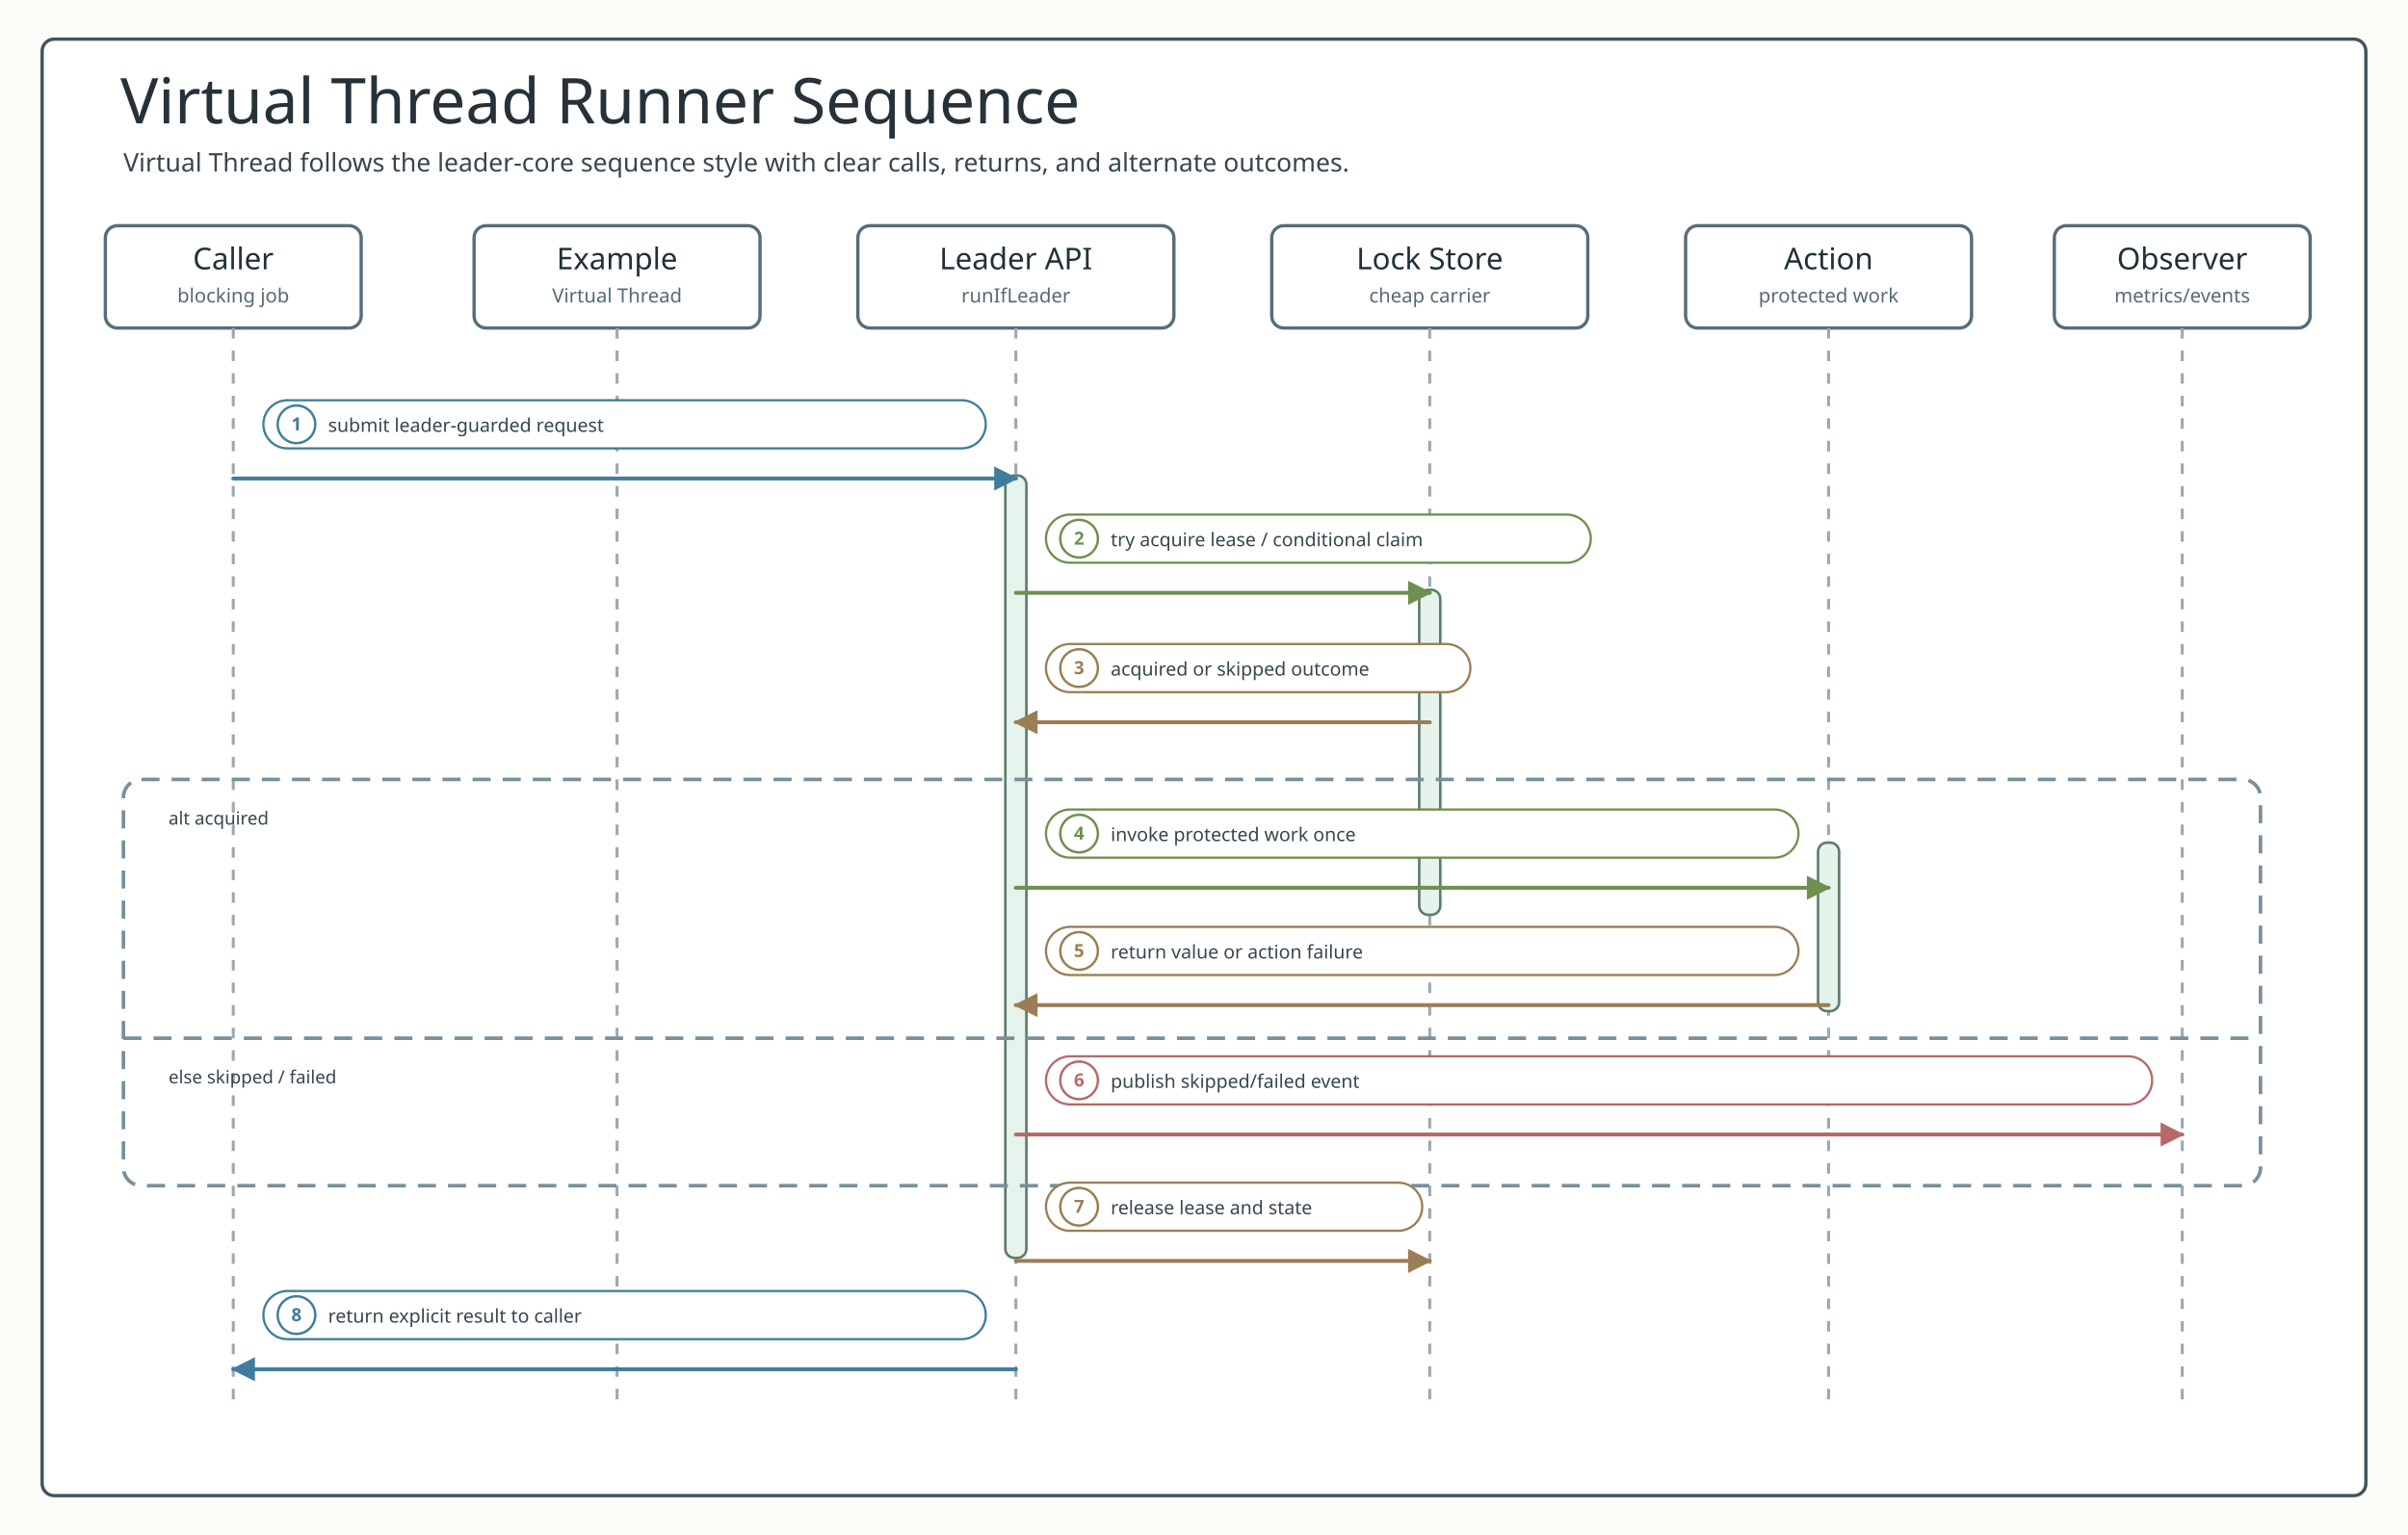
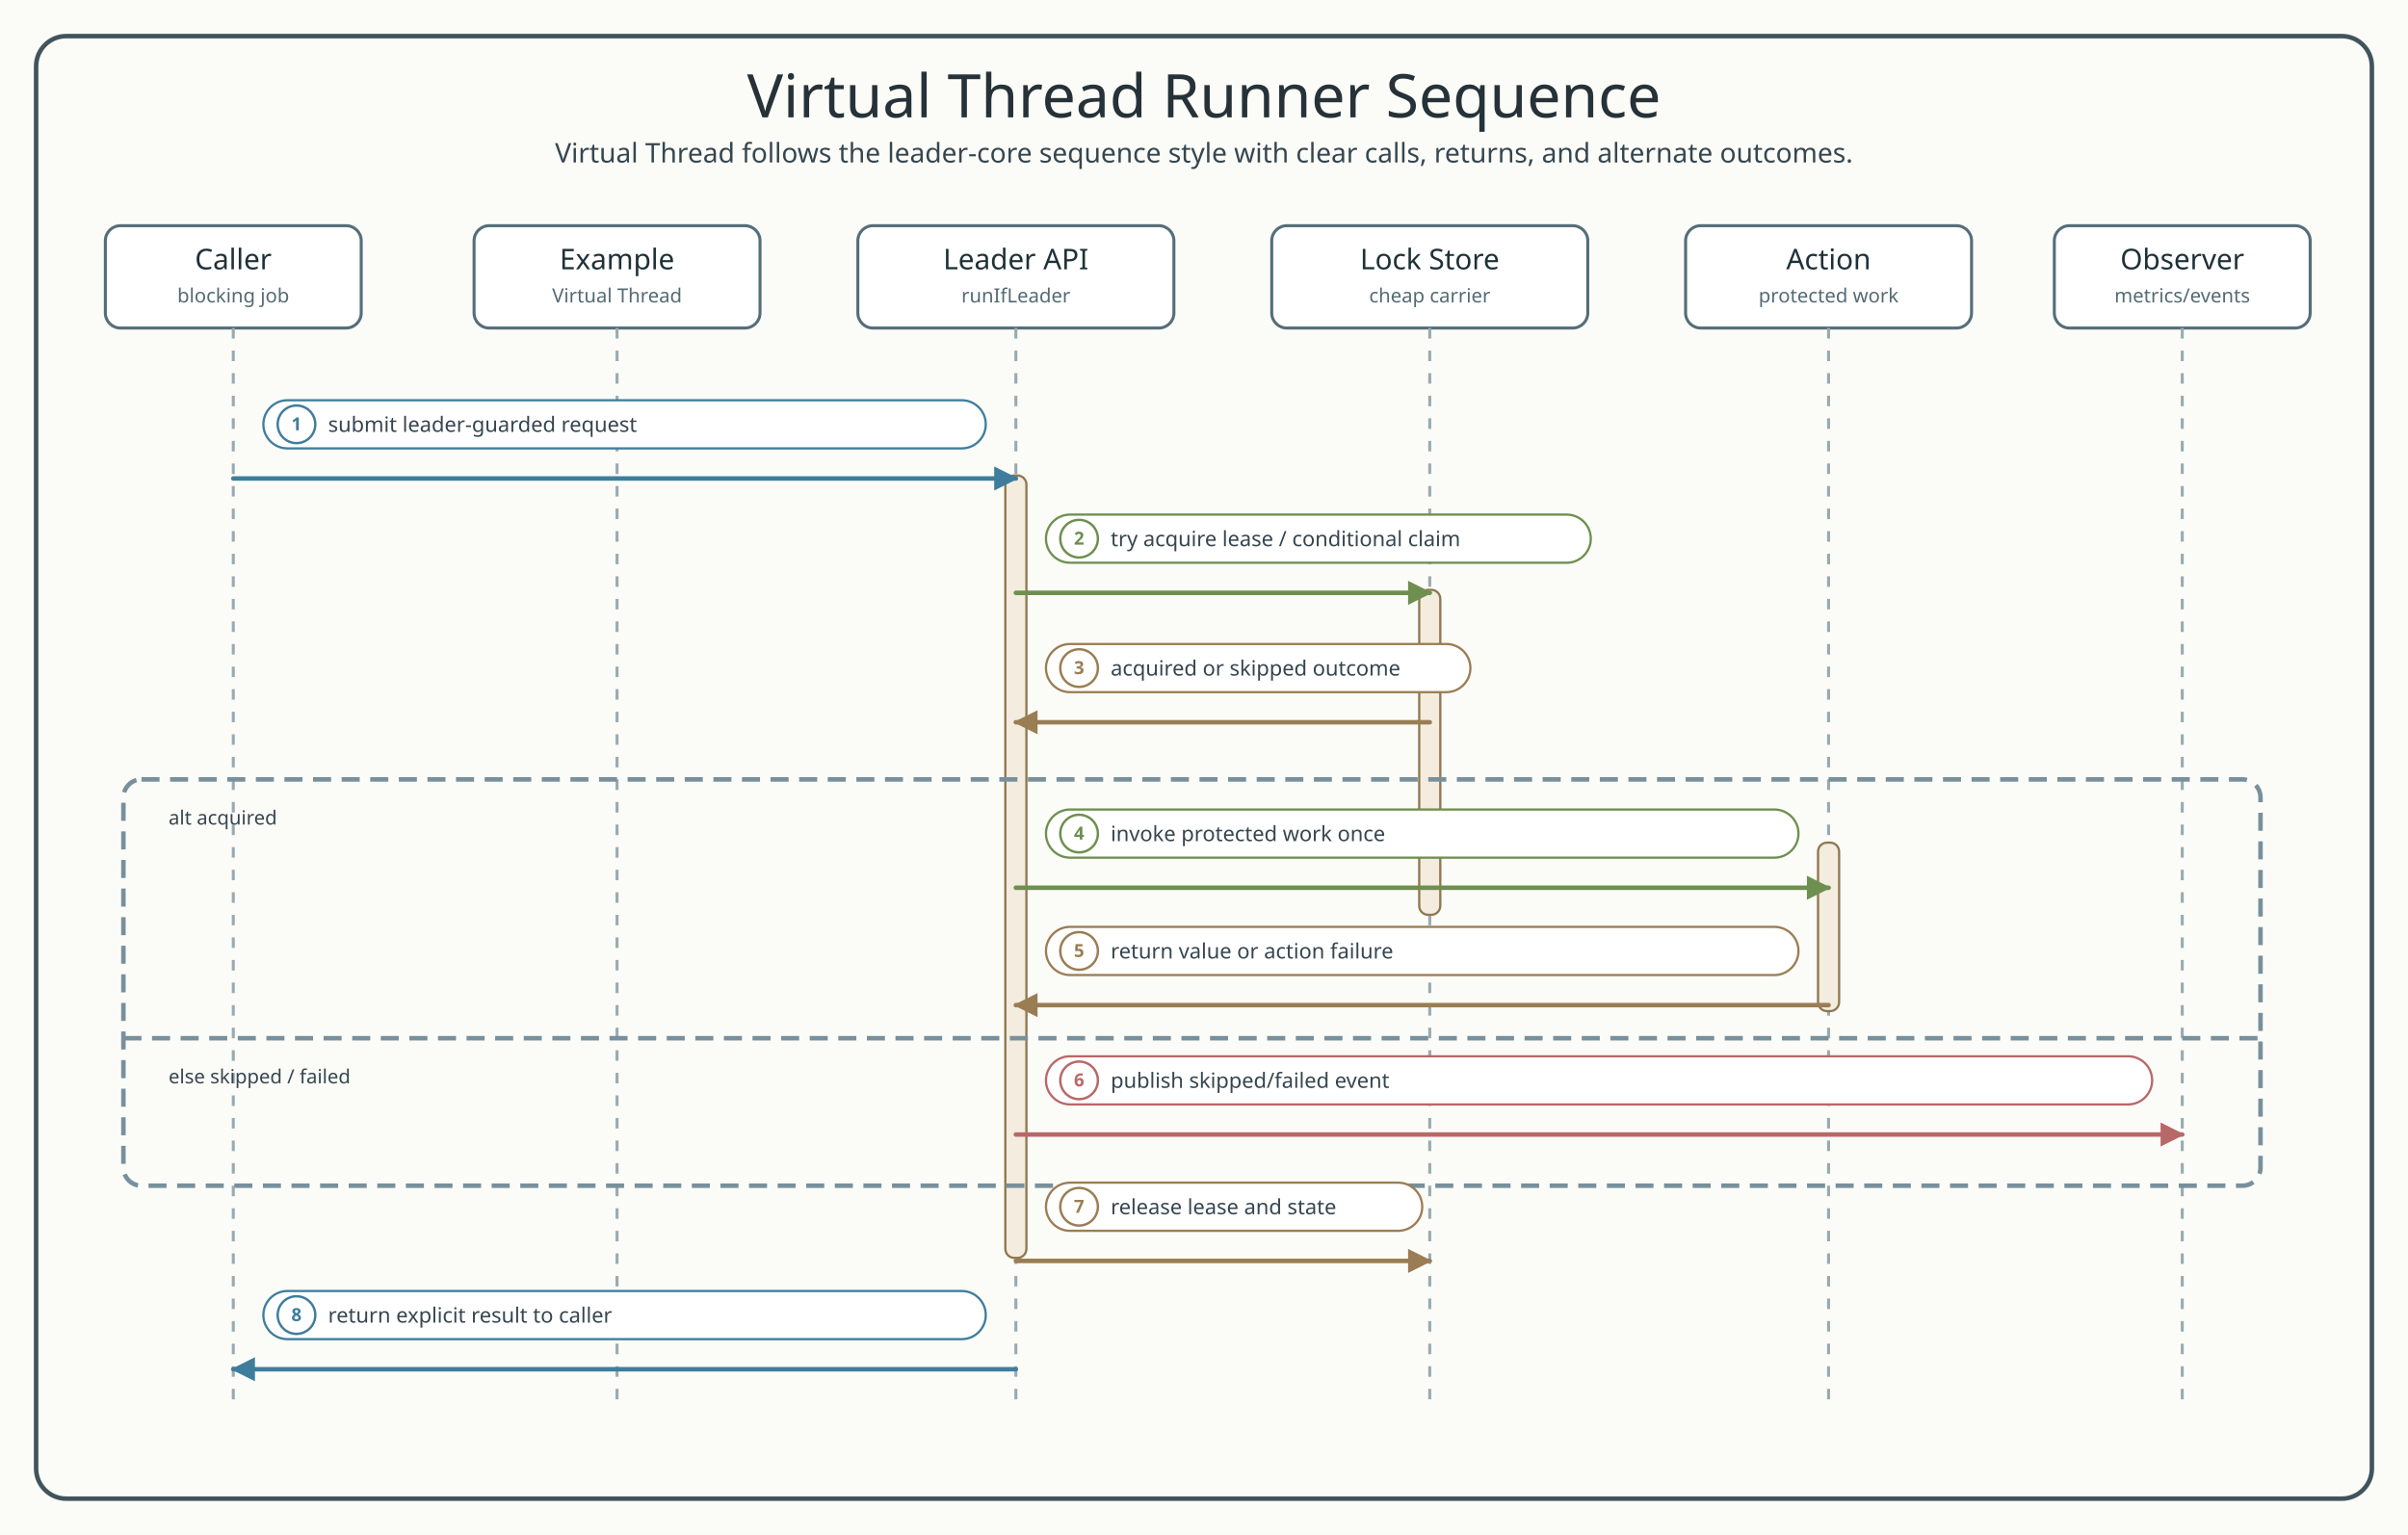
<svg xmlns="http://www.w3.org/2000/svg" width="1600" height="1020" viewBox="0 0 1600 1020" role="img" aria-labelledby="title desc">
  <defs>
    <filter id="softShadow" x="-12%" y="-12%" width="124%" height="124%">
      <feDropShadow dx="0" dy="8" stdDeviation="8" flood-color="#263238" flood-opacity="0.14" />
    </filter>
    <style>
      .canvas { fill: #fbfcf8; }
      .frame { fill: #ffffff; stroke: #41545d; stroke-width: 2.2; }
      .title { font-family: "Architects Daughter"; font-size: 42px; fill: #263238; }
      .subtitle, .small, .labelText, .detail, .footer, .msg, .note { font-family: "Comic Mono"; fill: #36464f; }
      .subtitle { font-size: 17px; }
      .footer { font-size: 13px; fill: #60727d; }
      .band { fill: #f5f9fb; stroke: #c8d7df; stroke-width: 1.6; }
      .bandAlt { fill: #fbfdf8; stroke: #d7e0d0; stroke-width: 1.6; }
      .bandTitle { font-family: "Architects Daughter"; font-size: 22px; fill: #263238; }
      .bandHint { font-family: "Comic Mono"; font-size: 12px; fill: #60727d; }
      .card { filter: url(#softShadow); stroke-width: 2; rx: 8; }
      .cardTitle { font-family: "Architects Daughter"; font-size: 24px; fill: #1f3138; }
      .detail { font-size: 13.5px; fill: #546a73; }
      .edge { fill: none; stroke-width: 2.6; stroke-linecap: round; stroke-linejoin: round; }
      .edgeThin { fill: none; stroke-width: 3; stroke-linecap: round; stroke-linejoin: round; }
      .dash { stroke-dasharray: 10 8; }
      .pill { fill: #ffffff; stroke-width: 1.5; }
      .labelText { font-size: 12.5px; }
      .badgeText { font-family: "Comic Mono"; font-size: 12px; font-weight: 700; }
      .header { fill: #ffffff; stroke: #546e7a; stroke-width: 2.2; }
      .participant { font-family: "Architects Daughter"; font-size: 20px; fill: #1f3138; }
      .role { font-family: "Comic Mono"; font-size: 13px; fill: #546a73; }
      .lifeline { stroke: #9aaab1; stroke-width: 2; stroke-dasharray: 7 8; }
      .activation { fill: #e6f2ec; stroke: #5b7e67; stroke-width: 1.7; }
      .branch { fill: none; stroke: #78909c; stroke-width: 2.4; stroke-dasharray: 12 8; }
+ 
+       /* bluetape4k best-practices sequence style override: matches redis-lettuce sequence family. */
+       text { letter-spacing: 0; }
+       text.title { font-family: "Architects Daughter"; font-size: 40px; font-weight: 400; fill: #263238; }
+       text.subtitle, text.msg, text.note, text.footer, text.small, text.detail, text.mono, text.tiny, text.role, text.participant-sub { font-family: "Comic Mono"; fill: #36464f; }
+       text.subtitle { font-size: 18px; }
+       text.participant, text.participant-title, text.cardTitle { font-family: "Architects Daughter"; font-size: 19px; font-weight: 400; fill: #1f3138; }
+       text.role, text.participant-sub, text.detail, text.small, text.tiny { font-size: 13px; fill: #546a73; }
+       text.msg, text.labelText, text.label, text.mono { font-family: "Comic Mono"; font-size: 14px; font-weight: 400; }
+       text.note { font-size: 13px; }
+       text.footer { font-size: 14px; fill: #60727d; }
+       .canvas { fill: #fbfcf8; }
+       .frame { fill: #fbfcf8; stroke: #41545d; stroke-width: 3; filter: none; }
+       rect.header { fill: #ffffff; stroke: #546e7a; stroke-width: 2; }
+       .lifeline, .life { stroke: #9aaab1; stroke-width: 2; stroke-dasharray: 7 8; }
+       rect.activation { fill: #f3ecdf; stroke: #8f784e; stroke-width: 1.5; }
+       .call, .slot, .state, .skip, .wait, .edge, .edgeThin, .blue, .green, .orange, .purple, .amber, .callBlue, .callGreen, .callAmber, .callRed { fill: none; stroke-width: 3; stroke-linecap: round; stroke-linejoin: round; }
+       .return, .ret { fill: none; stroke-width: 2.5; stroke-dasharray: 8 6; stroke-linecap: round; stroke-linejoin: round; }
+       .alt, .branch { fill: none; stroke: #78909c; stroke-width: 3; stroke-dasharray: 12 7; }
+       .branchDivider { stroke: #78909c; stroke-width: 3; stroke-dasharray: 12 8; }
+       rect.label, rect.pill, rect.altLabel, rect.badge { fill: #ffffff; stroke-width: 1.5; }
+       text.badgeText, text.num { font-family: "Comic Mono"; font-size: 12px; font-weight: 700; }
+       .branchOk, .frame-success { fill: #f8f1e6; stroke: #a2743d; stroke-width: 1.8; }
+       .branchSkip, .frame-skip { fill: #fff5f5; stroke: #b86868; stroke-width: 3; }
    </style>
    <marker id="arrow-line" viewBox="0 0 10 10" markerUnits="userSpaceOnUse" markerWidth="16" markerHeight="16" refX="9" refY="5" orient="auto">
      <path d="M 0 0 L 10 5 L 0 10 Z" fill="#3f7d9c" stroke="#3f7d9c" stroke-width="0" stroke-dasharray="none" style="stroke-dasharray:none!important" />
    </marker>
    <marker id="arrow-work" viewBox="0 0 10 10" markerUnits="userSpaceOnUse" markerWidth="16" markerHeight="16" refX="9" refY="5" orient="auto">
      <path d="M 0 0 L 10 5 L 0 10 Z" fill="#6e8f4f" stroke="#6e8f4f" stroke-width="0" stroke-dasharray="none" style="stroke-dasharray:none!important" />
    </marker>
    <marker id="arrow-return" viewBox="0 0 10 10" markerUnits="userSpaceOnUse" markerWidth="16" markerHeight="16" refX="9" refY="5" orient="auto">
      <path d="M 0 0 L 10 5 L 0 10 Z" fill="#9b7d54" stroke="#9b7d54" stroke-width="0" stroke-dasharray="none" style="stroke-dasharray:none!important" />
    </marker>
    <marker id="arrow-skip" viewBox="0 0 10 10" markerUnits="userSpaceOnUse" markerWidth="16" markerHeight="16" refX="9" refY="5" orient="auto">
      <path d="M 0 0 L 10 5 L 0 10 Z" fill="#b86868" stroke="#b86868" stroke-width="0" stroke-dasharray="none" style="stroke-dasharray:none!important" />
    </marker>
    <marker id="arrow-amber" viewBox="0 0 10 10" markerUnits="userSpaceOnUse" markerWidth="16" markerHeight="16" refX="9" refY="5" orient="auto">
      <path d="M 0 0 L 10 5 L 0 10 Z" fill="#c97831" stroke="#c97831" stroke-width="0" stroke-dasharray="none" style="stroke-dasharray:none!important" />
    </marker>
    <marker id="arrow-purple" viewBox="0 0 10 10" markerUnits="userSpaceOnUse" markerWidth="16" markerHeight="16" refX="9" refY="5" orient="auto">
      <path d="M 0 0 L 10 5 L 0 10 Z" fill="#7c5aa6" stroke="#7c5aa6" stroke-width="0" stroke-dasharray="none" style="stroke-dasharray:none!important" />
    </marker>
    <marker id="arrow-slate" viewBox="0 0 10 10" markerUnits="userSpaceOnUse" markerWidth="16" markerHeight="16" refX="9" refY="5" orient="auto">
      <path d="M 0 0 L 10 5 L 0 10 Z" fill="#78909c" stroke="#78909c" stroke-width="0" stroke-dasharray="none" style="stroke-dasharray:none!important" />
    </marker>
  </defs>
  <rect width="1600" height="1020" class="canvas" />
-   <rect x="28" y="26" width="1544" height="968" rx="8" class="frame" />
-   <text x="80" y="82" class="title">Virtual Thread Runner Sequence</text>
-   <text x="82" y="114" class="subtitle">Virtual Thread follows the leader-core sequence style with clear calls, returns, and alternate outcomes.</text>
-   <rect x="70" y="150" width="170" height="68" rx="8" class="header" />
+   <rect x="24" y="24" width="1552" height="972" rx="20" class="frame" />
+   <text x="800" y="78" text-anchor="middle" class="title">Virtual Thread Runner Sequence</text>
+   <text x="800" y="108" text-anchor="middle" class="subtitle">Virtual Thread follows the leader-core sequence style with clear calls, returns, and alternate outcomes.</text>
+   <rect x="70" y="150" width="170" height="68" rx="10" class="header" />
  <text x="155" y="179" text-anchor="middle" class="participant">Caller</text>
  <text x="155" y="201" text-anchor="middle" class="role">blocking job</text>
-   <rect x="315" y="150" width="190" height="68" rx="8" class="header" />
+   <rect x="315" y="150" width="190" height="68" rx="10" class="header" />
  <text x="410" y="179" text-anchor="middle" class="participant">Example</text>
  <text x="410" y="201" text-anchor="middle" class="role">Virtual Thread</text>
-   <rect x="570" y="150" width="210" height="68" rx="8" class="header" />
+   <rect x="570" y="150" width="210" height="68" rx="10" class="header" />
  <text x="675" y="179" text-anchor="middle" class="participant">Leader API</text>
  <text x="675" y="201" text-anchor="middle" class="role">runIfLeader</text>
-   <rect x="845" y="150" width="210" height="68" rx="8" class="header" />
+   <rect x="845" y="150" width="210" height="68" rx="10" class="header" />
  <text x="950" y="179" text-anchor="middle" class="participant">Lock Store</text>
  <text x="950" y="201" text-anchor="middle" class="role">cheap carrier</text>
-   <rect x="1120" y="150" width="190" height="68" rx="8" class="header" />
+   <rect x="1120" y="150" width="190" height="68" rx="10" class="header" />
  <text x="1215" y="179" text-anchor="middle" class="participant">Action</text>
  <text x="1215" y="201" text-anchor="middle" class="role">protected work</text>
-   <rect x="1365" y="150" width="170" height="68" rx="8" class="header" />
+   <rect x="1365" y="150" width="170" height="68" rx="10" class="header" />
  <text x="1450" y="179" text-anchor="middle" class="participant">Observer</text>
  <text x="1450" y="201" text-anchor="middle" class="role">metrics/events</text>
  <line x1="155" y1="218" x2="155" y2="938" class="lifeline" />
  <line x1="410" y1="218" x2="410" y2="938" class="lifeline" />
  <line x1="675" y1="218" x2="675" y2="938" class="lifeline" />
  <line x1="950" y1="218" x2="950" y2="938" class="lifeline" />
  <line x1="1215" y1="218" x2="1215" y2="938" class="lifeline" />
  <line x1="1450" y1="218" x2="1450" y2="938" class="lifeline" />
  <rect x="668" y="316" width="14" height="520" rx="6" class="activation" />
  <rect x="943" y="392" width="14" height="216" rx="6" class="activation" />
  <rect x="1208" y="560" width="14" height="112" rx="6" class="activation" />
  <g>
    <rect x="175" y="266" width="480" height="32" rx="16" class="pill" stroke="#3f7d9c" />
    <circle cx="197" cy="282" r="12.5" fill="#fff" stroke="#3f7d9c" stroke-width="1.6" />
    <text x="197" y="286" text-anchor="middle" class="badgeText" fill="#3f7d9c">1</text>
    <text x="218" y="287" class="labelText" fill="#3f7d9c">submit leader-guarded request</text>
  </g>
  <path d="M 155 318 L 675 318" class="edge" stroke="#3f7d9c" marker-end="url(#arrow-line)" />
  <g>
    <rect x="695" y="342" width="362" height="32" rx="16" class="pill" stroke="#6e8f4f" />
    <circle cx="717" cy="358" r="12.5" fill="#fff" stroke="#6e8f4f" stroke-width="1.6" />
    <text x="717" y="362" text-anchor="middle" class="badgeText" fill="#6e8f4f">2</text>
    <text x="738" y="363" class="labelText" fill="#6e8f4f">try acquire lease / conditional claim</text>
  </g>
  <path d="M 675 394 L 950 394" class="edge" stroke="#6e8f4f" marker-end="url(#arrow-work)" />
  <g>
    <rect x="695" y="428" width="282" height="32" rx="16" class="pill" stroke="#9b7d54" />
    <circle cx="717" cy="444" r="12.5" fill="#fff" stroke="#9b7d54" stroke-width="1.6" />
    <text x="717" y="448" text-anchor="middle" class="badgeText" fill="#9b7d54">3</text>
    <text x="738" y="449" class="labelText" fill="#9b7d54">acquired or skipped outcome</text>
  </g>
  <path d="M 950 480 L 675 480" class="edge" stroke="#9b7d54" marker-end="url(#arrow-return)" />
  <rect x="82" y="518" width="1420" height="270" rx="12" class="branch" />
  <text x="112" y="548" class="note">alt acquired</text>
  <line x1="82" y1="690" x2="1502" y2="690" class="branch" />
  <text x="112" y="720" class="note">else skipped / failed</text>
  <g>
    <rect x="695" y="538" width="500" height="32" rx="16" class="pill" stroke="#6e8f4f" />
    <circle cx="717" cy="554" r="12.5" fill="#fff" stroke="#6e8f4f" stroke-width="1.6" />
    <text x="717" y="558" text-anchor="middle" class="badgeText" fill="#6e8f4f">4</text>
    <text x="738" y="559" class="labelText" fill="#6e8f4f">invoke protected work once</text>
  </g>
  <path d="M 675 590 L 1215 590" class="edge" stroke="#6e8f4f" marker-end="url(#arrow-work)" />
  <g>
    <rect x="695" y="616" width="500" height="32" rx="16" class="pill" stroke="#9b7d54" />
    <circle cx="717" cy="632" r="12.5" fill="#fff" stroke="#9b7d54" stroke-width="1.6" />
    <text x="717" y="636" text-anchor="middle" class="badgeText" fill="#9b7d54">5</text>
    <text x="738" y="637" class="labelText" fill="#9b7d54">return value or action failure</text>
  </g>
  <path d="M 1215 668 L 675 668" class="edge" stroke="#9b7d54" marker-end="url(#arrow-return)" />
  <g>
    <rect x="695" y="702" width="735" height="32" rx="16" class="pill" stroke="#b86868" />
    <circle cx="717" cy="718" r="12.5" fill="#fff" stroke="#b86868" stroke-width="1.6" />
    <text x="717" y="722" text-anchor="middle" class="badgeText" fill="#b86868">6</text>
    <text x="738" y="723" class="labelText" fill="#b86868">publish skipped/failed event</text>
  </g>
  <path d="M 675 754 L 1450 754" class="edge" stroke="#b86868" marker-end="url(#arrow-skip)" />
  <g>
    <rect x="695" y="786" width="250" height="32" rx="16" class="pill" stroke="#9b7d54" />
    <circle cx="717" cy="802" r="12.5" fill="#fff" stroke="#9b7d54" stroke-width="1.6" />
    <text x="717" y="806" text-anchor="middle" class="badgeText" fill="#9b7d54">7</text>
    <text x="738" y="807" class="labelText" fill="#9b7d54">release lease and state</text>
  </g>
  <path d="M 675 838 L 950 838" class="edge" stroke="#9b7d54" marker-end="url(#arrow-return)" />
  <g>
    <rect x="175" y="858" width="480" height="32" rx="16" class="pill" stroke="#3f7d9c" />
    <circle cx="197" cy="874" r="12.5" fill="#fff" stroke="#3f7d9c" stroke-width="1.6" />
    <text x="197" y="878" text-anchor="middle" class="badgeText" fill="#3f7d9c">8</text>
    <text x="218" y="879" class="labelText" fill="#3f7d9c">return explicit result to caller</text>
  </g>
  <path d="M 675 910 L 155 910" class="edge" stroke="#3f7d9c" marker-end="url(#arrow-line)" />
</svg>
